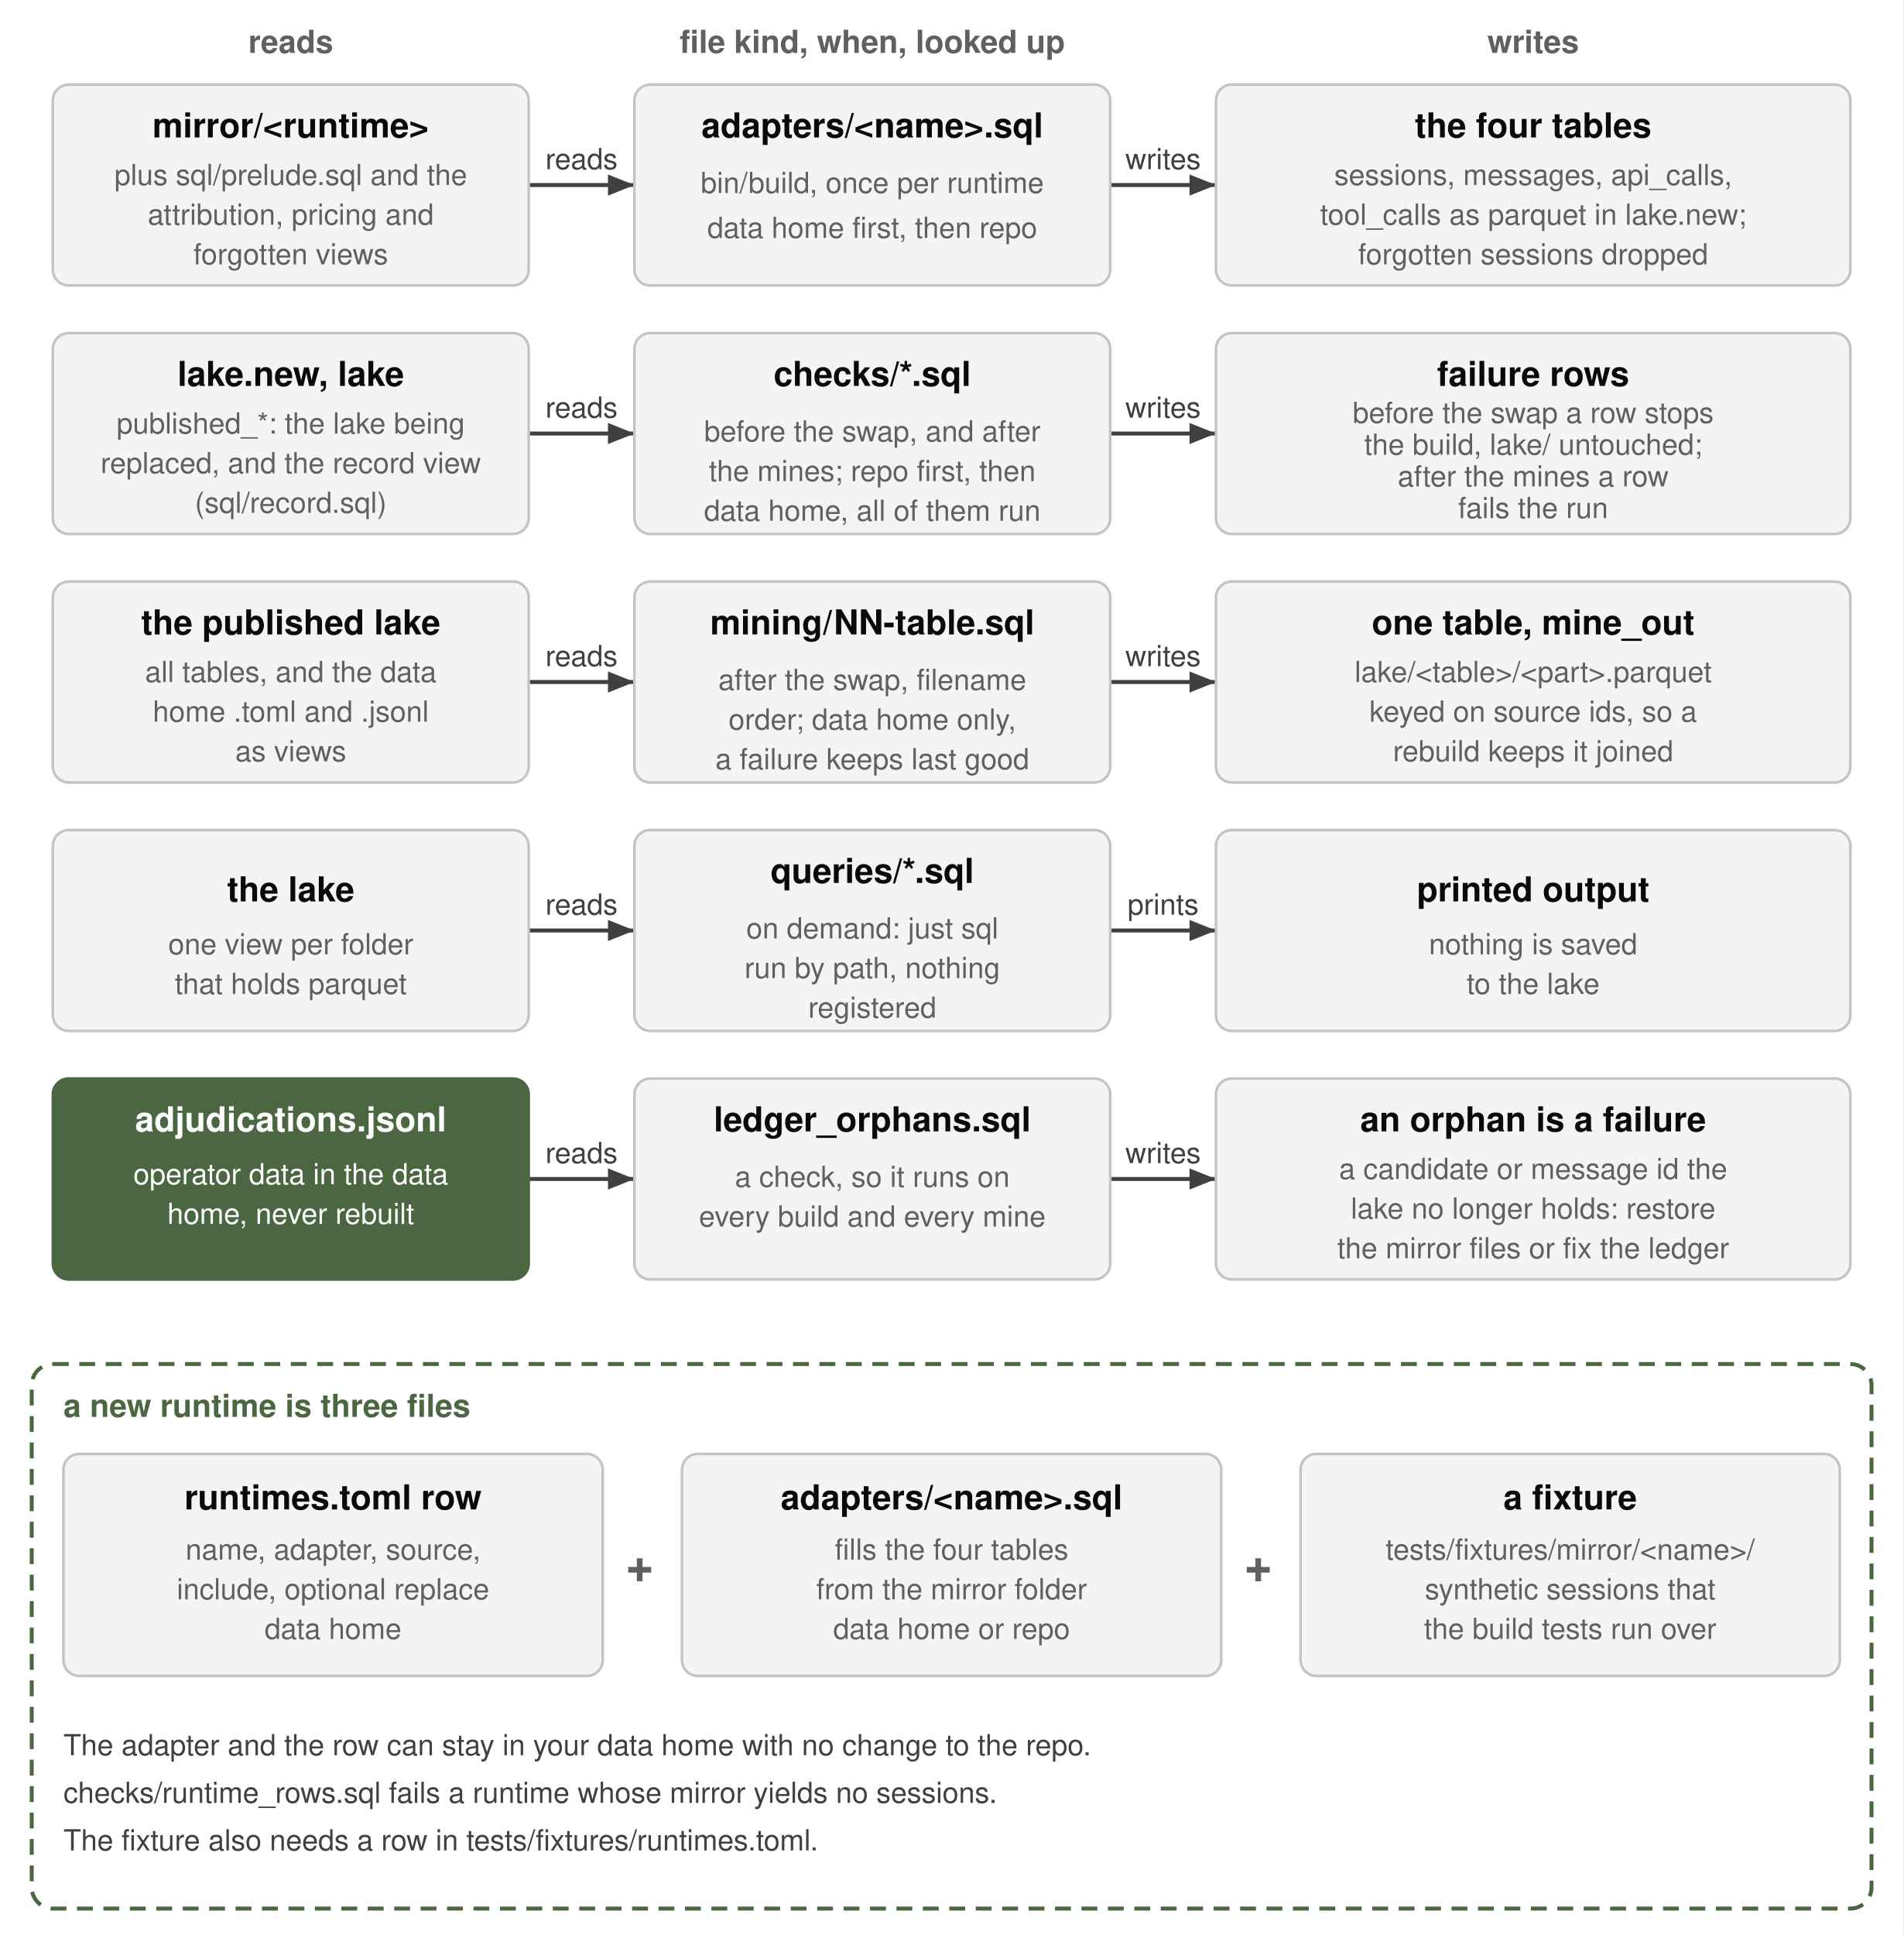
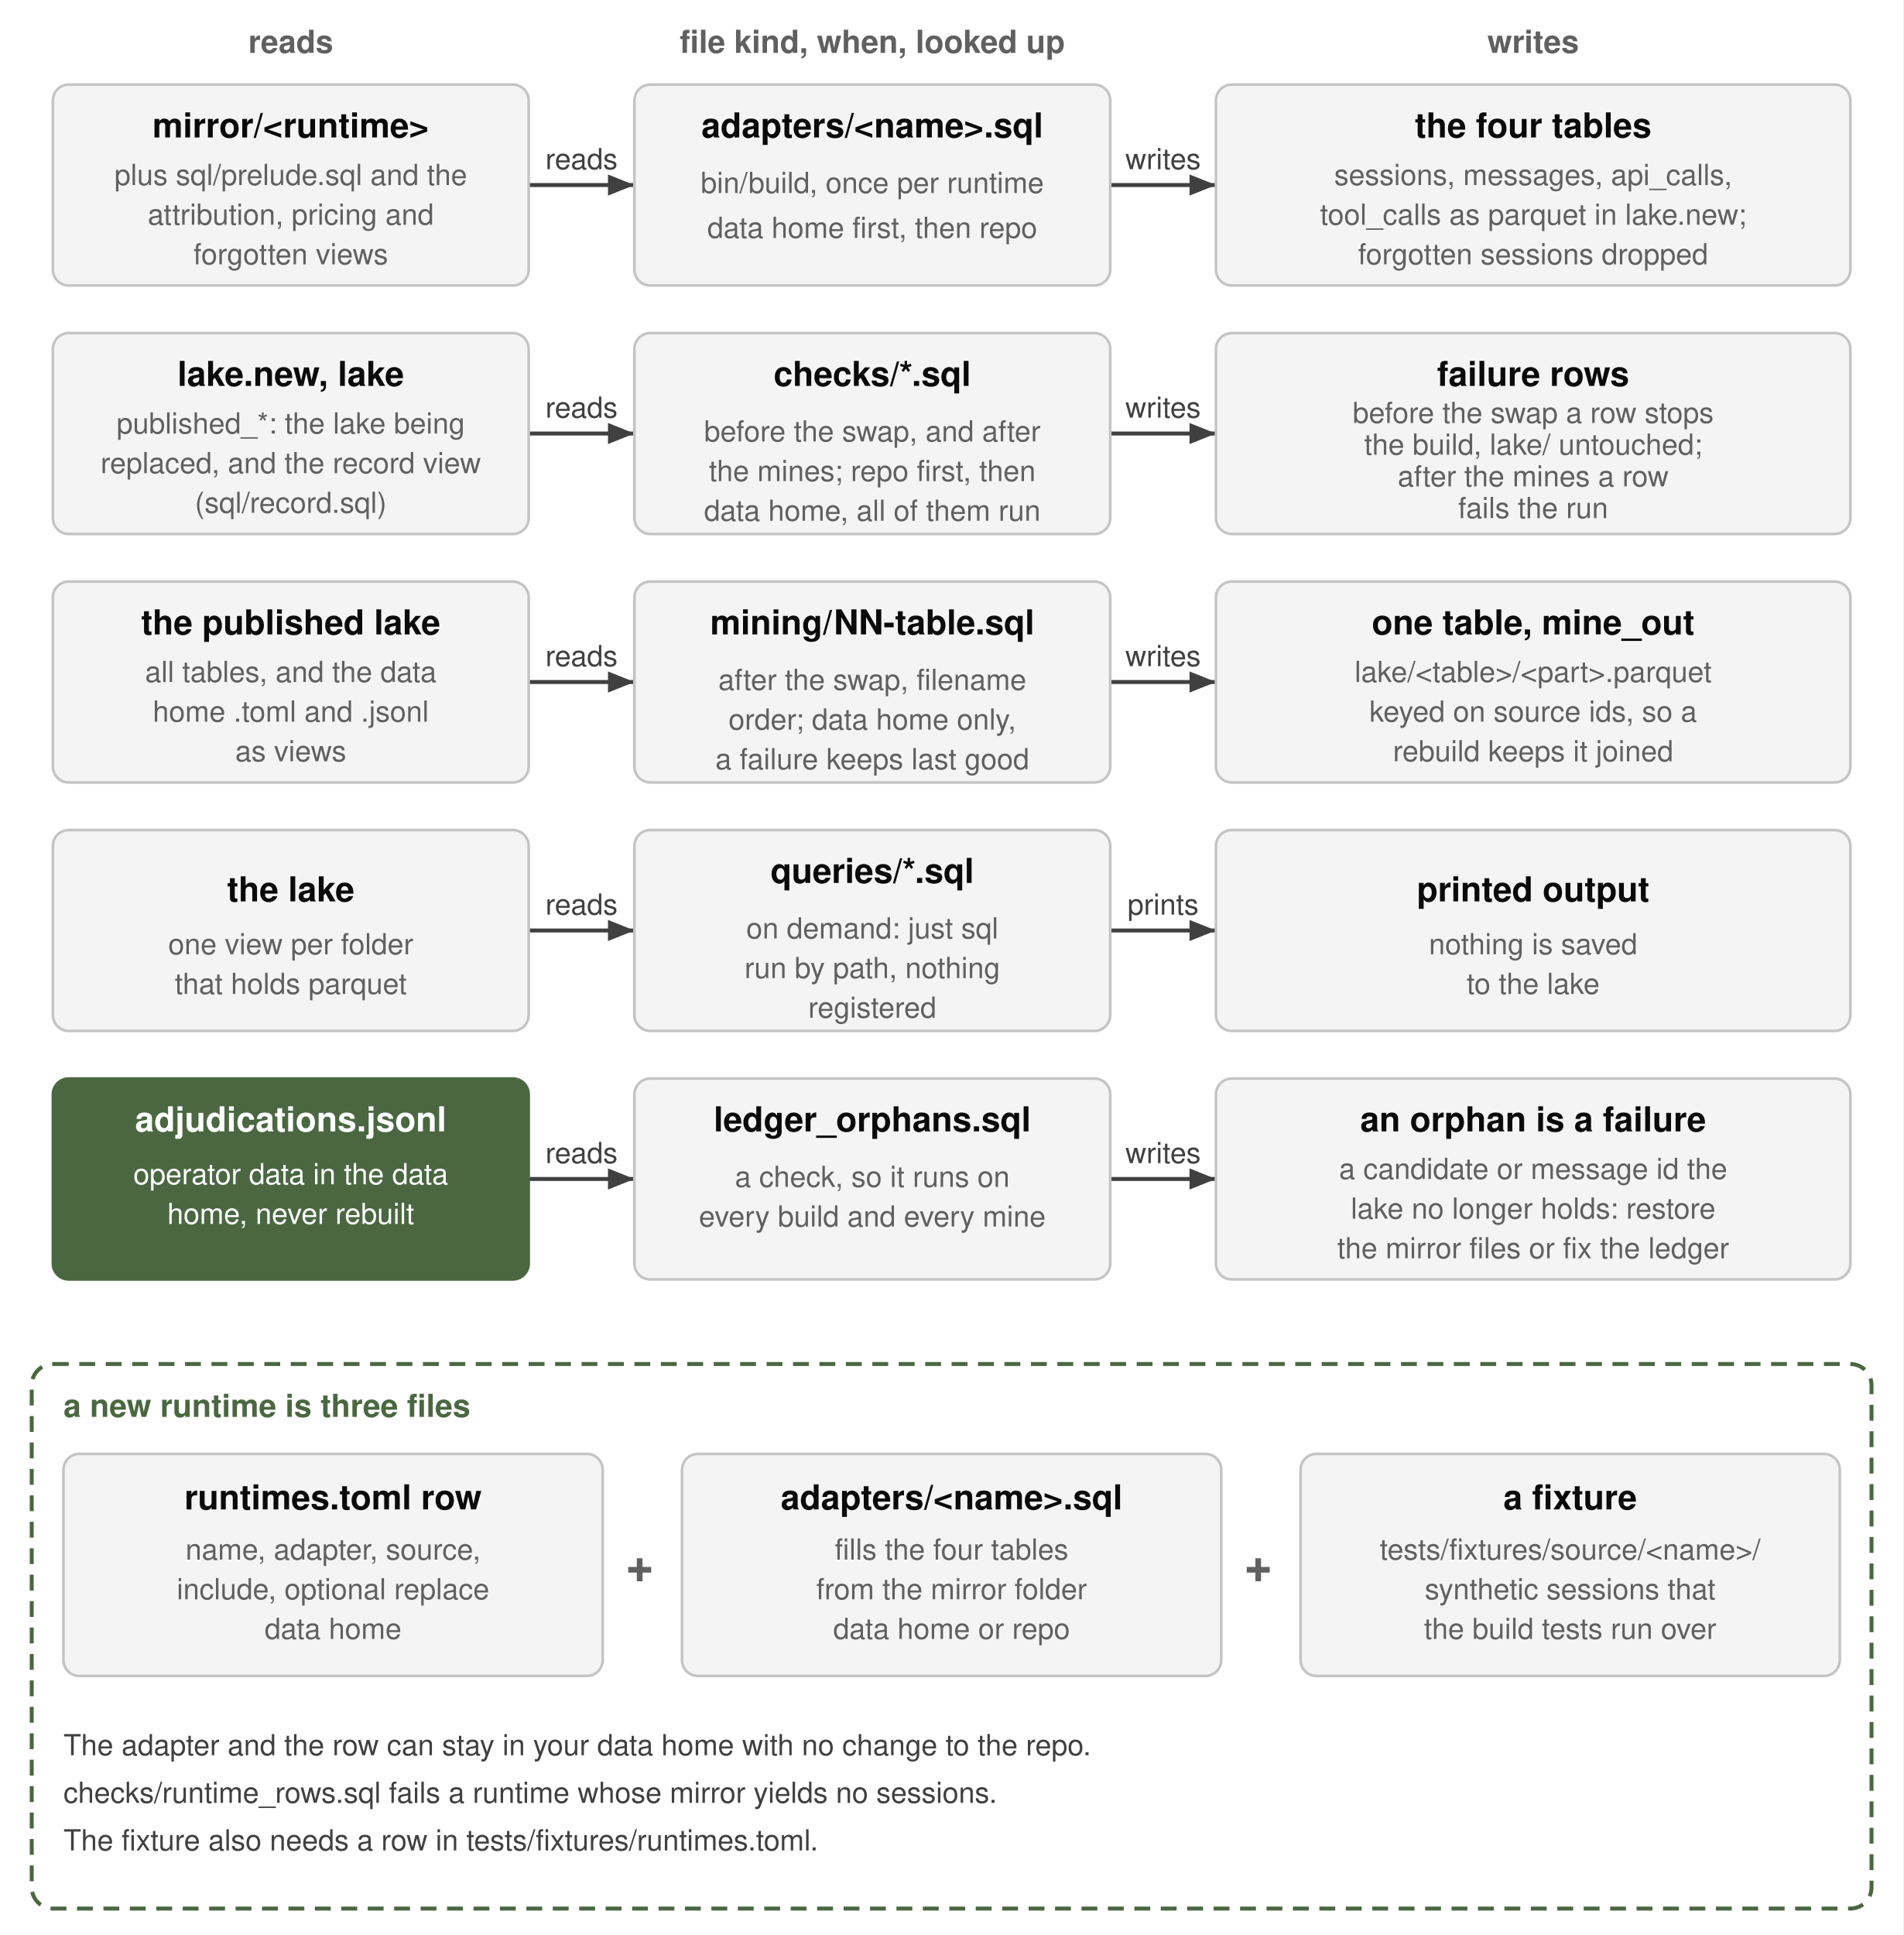
<svg xmlns="http://www.w3.org/2000/svg" viewBox="0 0 720 732" width="720" height="732" role="img" aria-labelledby="fil-t fil-d">
  <style>
    svg { font-family: system-ui, -apple-system, "Segoe UI", Helvetica, Arial, sans-serif; }
    .box { fill: #f4f4f4; stroke: #c4c4c4; stroke-width: 1; }
    .acc { fill: #4a6741; stroke: #4a6741; }
    .zone { fill: none; stroke: #4a6741; stroke-width: 1.5; stroke-dasharray: 6 4; }
    .nm { font-size: 13px; font-weight: 600; fill: #0a0a0a; }
    .sub { font-size: 11px; fill: #606060; }
    .lbl { font-size: 11px; fill: #404040; }
    .hd { font-size: 12px; font-weight: 600; fill: #606060; }
    .anm { font-size: 13px; font-weight: 600; fill: #ffffff; }
    .asub { font-size: 11px; fill: #ffffff; }
    .pl { font-size: 18px; font-weight: 600; fill: #606060; }
    .ln { fill: none; stroke: #404040; stroke-width: 1.5; }
    .ah { fill: #404040; }
    .zl { font-size: 12px; font-weight: 600; fill: #4a6741; }
    .pg { fill: #ffffff; }
    @media (prefers-color-scheme: dark) {
      .pg { fill: #1c1c1e; }
      .box { fill: #242426; stroke: #48484a; }
      .acc { fill: #6aaa58; stroke: #6aaa58; }
      .zone { stroke: #6aaa58; }
      .nm { fill: #f2f2f7; }
      .sub { fill: #a0a0a6; }
      .lbl { fill: #aeaeb2; }
      .hd { fill: #a0a0a6; }
      .anm { fill: #1c1c1e; }
      .asub { fill: #1c1c1e; }
      .pl { fill: #a0a0a6; }
      .ln { stroke: #aeaeb2; }
      .ah { fill: #aeaeb2; }
      .zl { fill: #6aaa58; }
    }
  </style>
  <rect class="pg" width="720" height="732" />
  <defs>
    <marker id="fil-ar" markerUnits="userSpaceOnUse" markerWidth="10" markerHeight="8" refX="10" refY="4" orient="auto">
      <path class="ah" d="M0,0 L10,4 L0,8 Z" />
    </marker>
  </defs>
  <text class="hd" x="110" y="20" text-anchor="middle">reads</text>
  <text class="hd" x="330" y="20" text-anchor="middle">file kind, when, looked up</text>
  <text class="hd" x="580" y="20" text-anchor="middle">writes</text>
  <path class="ln" d="M200,70 H240" marker-end="url(#fil-ar)" />
  <path class="ln" d="M420,70 H460" marker-end="url(#fil-ar)" />
  <path class="ln" d="M200,164 H240" marker-end="url(#fil-ar)" />
  <path class="ln" d="M420,164 H460" marker-end="url(#fil-ar)" />
  <path class="ln" d="M200,258 H240" marker-end="url(#fil-ar)" />
  <path class="ln" d="M420,258 H460" marker-end="url(#fil-ar)" />
  <path class="ln" d="M200,352 H240" marker-end="url(#fil-ar)" />
  <path class="ln" d="M420,352 H460" marker-end="url(#fil-ar)" />
  <path class="ln" d="M200,446 H240" marker-end="url(#fil-ar)" />
  <path class="ln" d="M420,446 H460" marker-end="url(#fil-ar)" />
  <text class="lbl" x="220" y="64" text-anchor="middle">reads</text>
  <text class="lbl" x="440" y="64" text-anchor="middle">writes</text>
  <text class="lbl" x="220" y="158" text-anchor="middle">reads</text>
  <text class="lbl" x="440" y="158" text-anchor="middle">writes</text>
  <text class="lbl" x="220" y="252" text-anchor="middle">reads</text>
  <text class="lbl" x="440" y="252" text-anchor="middle">writes</text>
  <text class="lbl" x="220" y="346" text-anchor="middle">reads</text>
  <text class="lbl" x="440" y="346" text-anchor="middle">prints</text>
  <text class="lbl" x="220" y="440" text-anchor="middle">reads</text>
  <text class="lbl" x="440" y="440" text-anchor="middle">writes</text>
  <rect class="box" x="20" y="32" width="180" height="76" rx="6" />
  <text class="nm" x="110" y="52" text-anchor="middle">mirror/&lt;runtime&gt;</text>
  <text class="sub" x="110" y="70" text-anchor="middle">plus sql/prelude.sql and the</text>
  <text class="sub" x="110" y="85" text-anchor="middle">attribution, pricing and</text>
  <text class="sub" x="110" y="100" text-anchor="middle">forgotten views</text>
  <rect class="box" x="240" y="32" width="180" height="76" rx="6" />
  <text class="nm" x="330" y="52" text-anchor="middle">adapters/&lt;name&gt;.sql</text>
  <text class="sub" x="330" y="73" text-anchor="middle">bin/build, once per runtime</text>
  <text class="sub" x="330" y="90" text-anchor="middle">data home first, then repo</text>
  <rect class="box" x="460" y="32" width="240" height="76" rx="6" />
  <text class="nm" x="580" y="52" text-anchor="middle">the four tables</text>
  <text class="sub" x="580" y="70" text-anchor="middle">sessions, messages, api_calls,</text>
  <text class="sub" x="580" y="85" text-anchor="middle">tool_calls as parquet in lake.new;</text>
  <text class="sub" x="580" y="100" text-anchor="middle">forgotten sessions dropped</text>
  <rect class="box" x="20" y="126" width="180" height="76" rx="6" />
  <text class="nm" x="110" y="146" text-anchor="middle">lake.new, lake</text>
  <text class="sub" x="110" y="164" text-anchor="middle">published_*: the lake being</text>
  <text class="sub" x="110" y="179" text-anchor="middle">replaced, and the record view</text>
  <text class="sub" x="110" y="194" text-anchor="middle">(sql/record.sql)</text>
  <rect class="box" x="240" y="126" width="180" height="76" rx="6" />
  <text class="nm" x="330" y="146" text-anchor="middle">checks/*.sql</text>
  <text class="sub" x="330" y="167" text-anchor="middle">before the swap, and after</text>
  <text class="sub" x="330" y="182" text-anchor="middle">the mines; repo first, then</text>
  <text class="sub" x="330" y="197" text-anchor="middle">data home, all of them run</text>
  <rect class="box" x="460" y="126" width="240" height="76" rx="6" />
  <text class="nm" x="580" y="146" text-anchor="middle">failure rows</text>
  <text class="sub" x="580" y="160" text-anchor="middle">before the swap a row stops</text>
  <text class="sub" x="580" y="172" text-anchor="middle">the build, lake/ untouched;</text>
  <text class="sub" x="580" y="184" text-anchor="middle">after the mines a row</text>
  <text class="sub" x="580" y="196" text-anchor="middle">fails the run</text>
  <rect class="box" x="20" y="220" width="180" height="76" rx="6" />
  <text class="nm" x="110" y="240" text-anchor="middle">the published lake</text>
  <text class="sub" x="110" y="258" text-anchor="middle">all tables, and the data</text>
  <text class="sub" x="110" y="273" text-anchor="middle">home .toml and .jsonl</text>
  <text class="sub" x="110" y="288" text-anchor="middle">as views</text>
  <rect class="box" x="240" y="220" width="180" height="76" rx="6" />
  <text class="nm" x="330" y="240" text-anchor="middle">mining/NN-table.sql</text>
  <text class="sub" x="330" y="261" text-anchor="middle">after the swap, filename</text>
  <text class="sub" x="330" y="276" text-anchor="middle">order; data home only,</text>
  <text class="sub" x="330" y="291" text-anchor="middle">a failure keeps last good</text>
  <rect class="box" x="460" y="220" width="240" height="76" rx="6" />
  <text class="nm" x="580" y="240" text-anchor="middle">one table, mine_out</text>
  <text class="sub" x="580" y="258" text-anchor="middle">lake/&lt;table&gt;/&lt;part&gt;.parquet</text>
  <text class="sub" x="580" y="273" text-anchor="middle">keyed on source ids, so a</text>
  <text class="sub" x="580" y="288" text-anchor="middle">rebuild keeps it joined</text>
  <rect class="box" x="20" y="314" width="180" height="76" rx="6" />
  <text class="nm" x="110" y="341" text-anchor="middle">the lake</text>
  <text class="sub" x="110" y="361" text-anchor="middle">one view per folder</text>
  <text class="sub" x="110" y="376" text-anchor="middle">that holds parquet</text>
  <rect class="box" x="240" y="314" width="180" height="76" rx="6" />
  <text class="nm" x="330" y="334" text-anchor="middle">queries/*.sql</text>
  <text class="sub" x="330" y="355" text-anchor="middle">on demand: just sql</text>
  <text class="sub" x="330" y="370" text-anchor="middle">run by path, nothing</text>
  <text class="sub" x="330" y="385" text-anchor="middle">registered</text>
  <rect class="box" x="460" y="314" width="240" height="76" rx="6" />
  <text class="nm" x="580" y="341" text-anchor="middle">printed output</text>
  <text class="sub" x="580" y="361" text-anchor="middle">nothing is saved</text>
  <text class="sub" x="580" y="376" text-anchor="middle">to the lake</text>
  <rect class="acc" x="20" y="408" width="180" height="76" rx="6" />
  <text class="anm" x="110" y="428" text-anchor="middle">adjudications.jsonl</text>
  <text class="asub" x="110" y="448" text-anchor="middle">operator data in the data</text>
  <text class="asub" x="110" y="463" text-anchor="middle">home, never rebuilt</text>
  <rect class="box" x="240" y="408" width="180" height="76" rx="6" />
  <text class="nm" x="330" y="428" text-anchor="middle">ledger_orphans.sql</text>
  <text class="sub" x="330" y="449" text-anchor="middle">a check, so it runs on</text>
  <text class="sub" x="330" y="464" text-anchor="middle">every build and every mine</text>
  <rect class="box" x="460" y="408" width="240" height="76" rx="6" />
  <text class="nm" x="580" y="428" text-anchor="middle">an orphan is a failure</text>
  <text class="sub" x="580" y="446" text-anchor="middle">a candidate or message id the</text>
  <text class="sub" x="580" y="461" text-anchor="middle">lake no longer holds: restore</text>
  <text class="sub" x="580" y="476" text-anchor="middle">the mirror files or fix the ledger</text>
  <rect class="zone" x="12" y="516" width="696" height="206" rx="8" />
  <text class="zl" x="24" y="536">a new runtime is three files</text>
  <rect class="box" x="24" y="550" width="204" height="84" rx="6" />
  <text class="nm" x="126" y="571" text-anchor="middle">runtimes.toml row</text>
  <text class="sub" x="126" y="590" text-anchor="middle">name, adapter, source,</text>
  <text class="sub" x="126" y="605" text-anchor="middle">include, optional replace</text>
  <text class="sub" x="126" y="620" text-anchor="middle">data home</text>
  <text class="pl" x="242" y="598" text-anchor="middle">+</text>
  <rect class="box" x="258" y="550" width="204" height="84" rx="6" />
  <text class="nm" x="360" y="571" text-anchor="middle">adapters/&lt;name&gt;.sql</text>
  <text class="sub" x="360" y="590" text-anchor="middle">fills the four tables</text>
  <text class="sub" x="360" y="605" text-anchor="middle">from the mirror folder</text>
  <text class="sub" x="360" y="620" text-anchor="middle">data home or repo</text>
  <text class="pl" x="476" y="598" text-anchor="middle">+</text>
  <rect class="box" x="492" y="550" width="204" height="84" rx="6" />
  <text class="nm" x="594" y="571" text-anchor="middle">a fixture</text>
-   <text class="sub" x="594" y="590" text-anchor="middle">tests/fixtures/mirror/&lt;name&gt;/</text>
+   <text class="sub" x="594" y="590" text-anchor="middle">tests/fixtures/source/&lt;name&gt;/</text>
  <text class="sub" x="594" y="605" text-anchor="middle">synthetic sessions that</text>
  <text class="sub" x="594" y="620" text-anchor="middle">the build tests run over</text>
  <text class="lbl" x="24" y="664">The adapter and the row can stay in your data home with no change to the repo.</text>
  <text class="lbl" x="24" y="682">checks/runtime_rows.sql fails a runtime whose mirror yields no sessions.</text>
  <text class="lbl" x="24" y="700">The fixture also needs a row in tests/fixtures/runtimes.toml.</text>
</svg>
